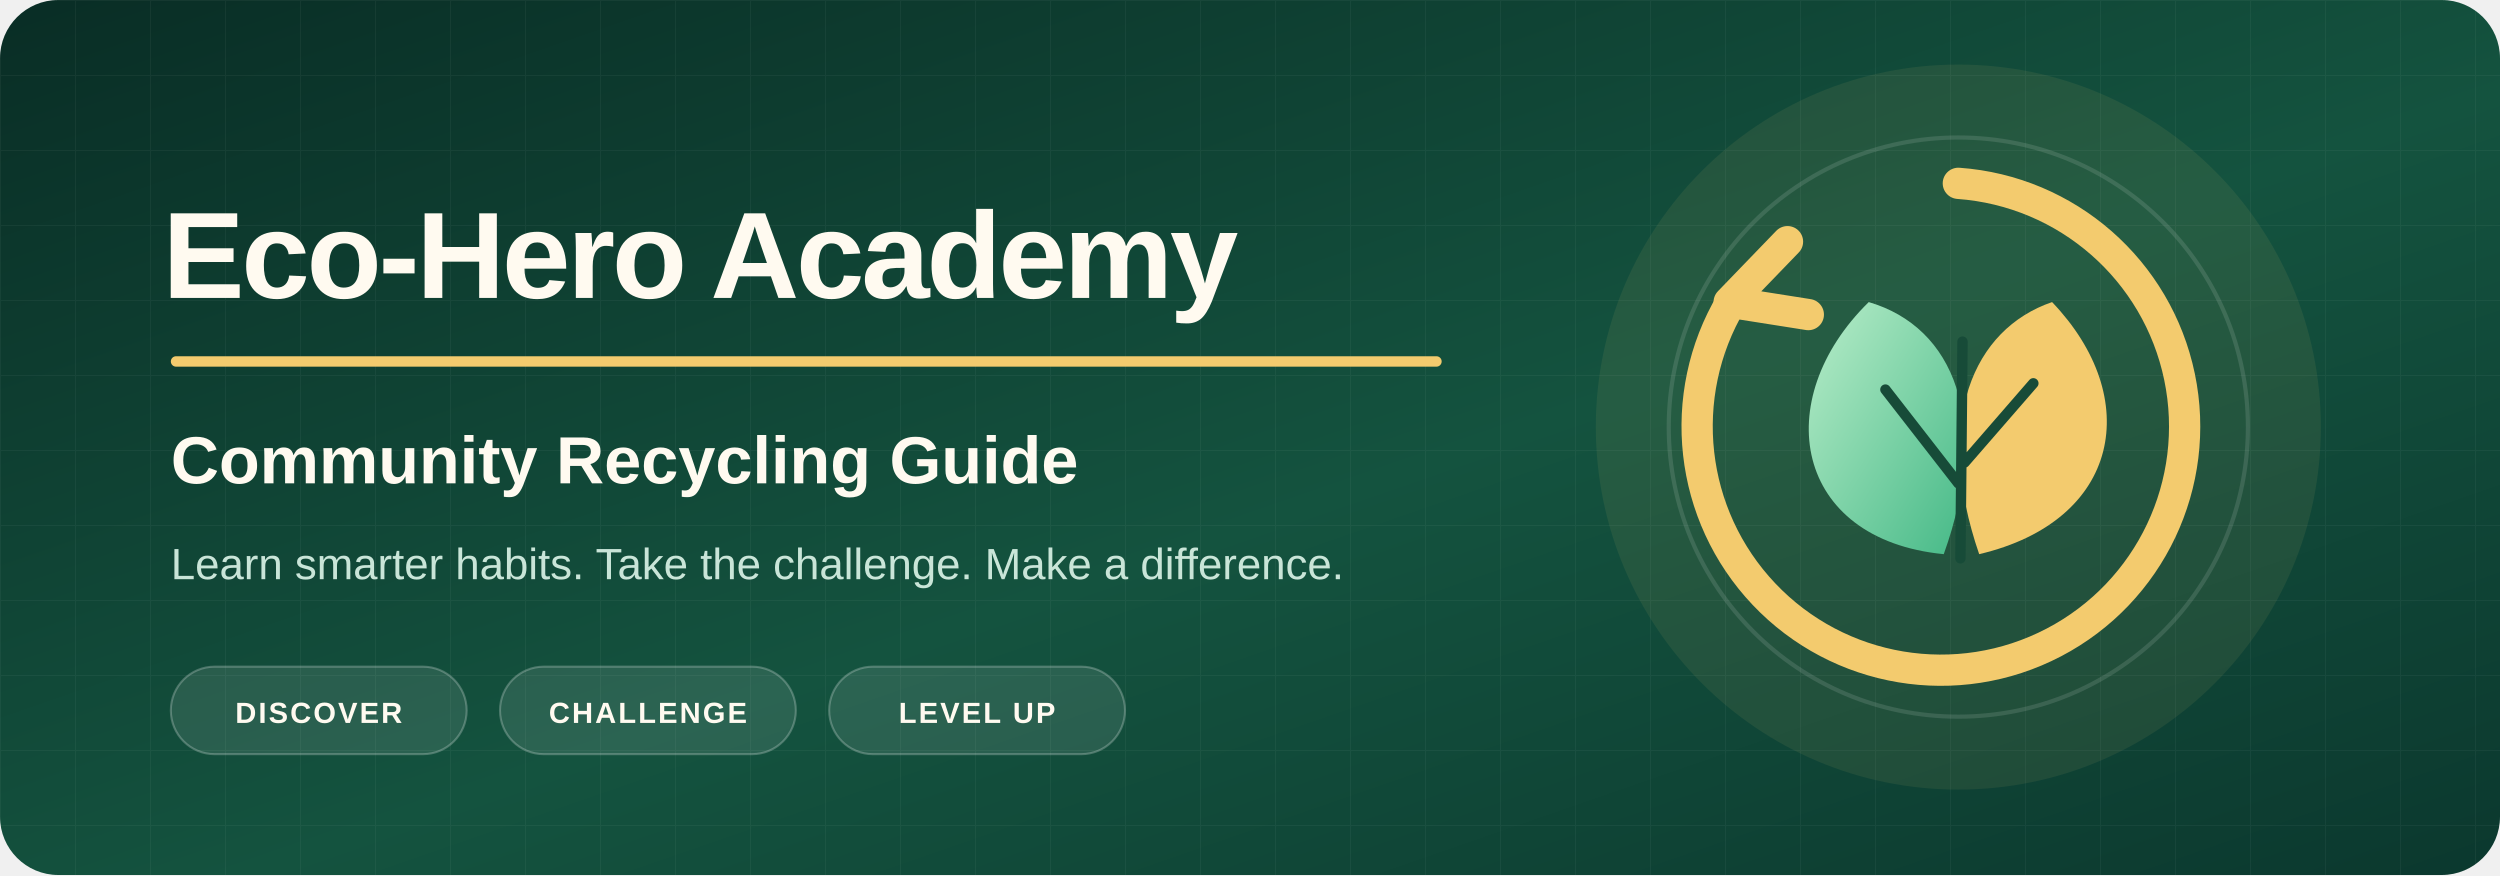
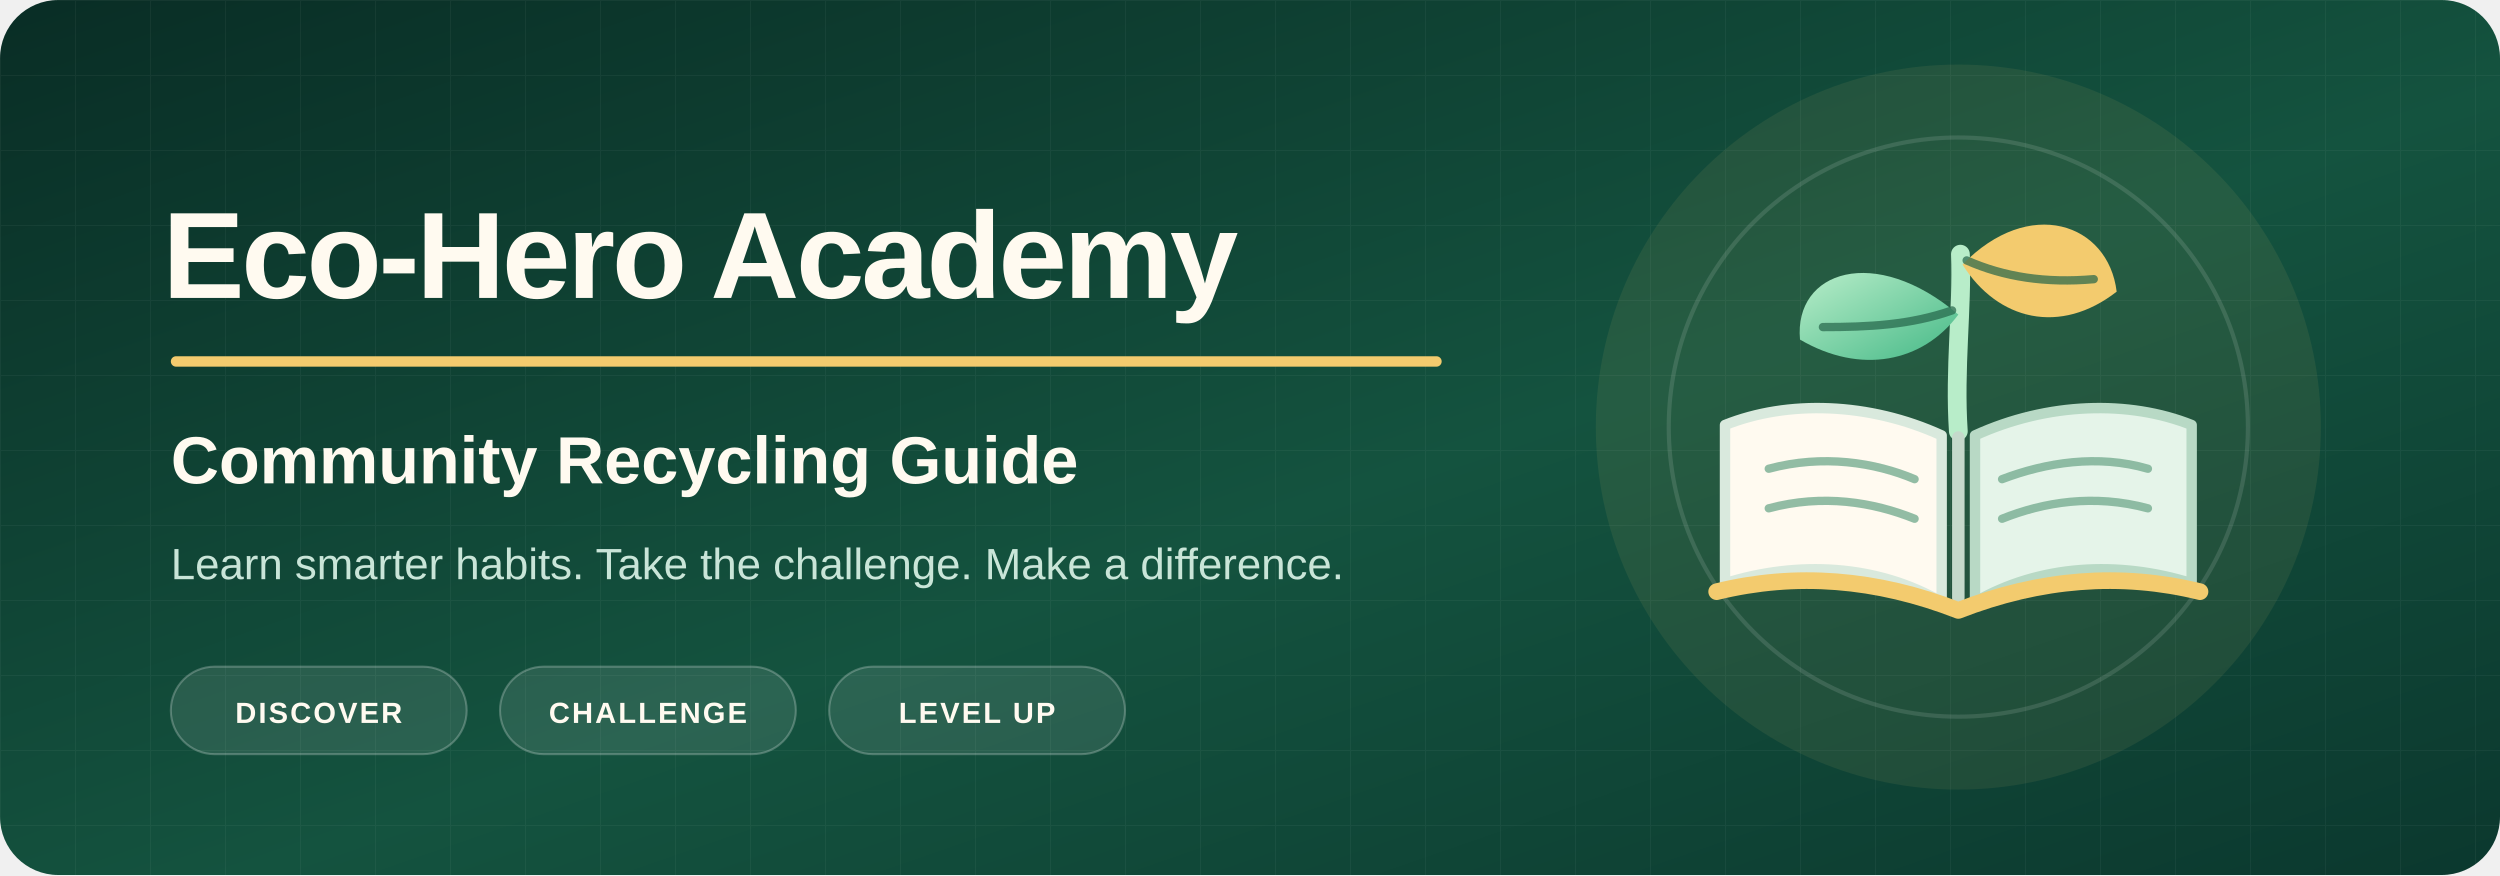
<svg xmlns="http://www.w3.org/2000/svg" width="1200" height="420" viewBox="0 0 1200 420" role="img" aria-labelledby="title desc">
  <defs>
    <linearGradient id="background" x1="0" y1="0" x2="1" y2="1">
      <stop offset="0" stop-color="#092d25" />
      <stop offset="0.55" stop-color="#14533f" />
      <stop offset="1" stop-color="#0b382e" />
    </linearGradient>
    <linearGradient id="leaf" x1="0" y1="0" x2="1" y2="1">
      <stop offset="0" stop-color="#b8edc9" />
      <stop offset="1" stop-color="#45b987" />
    </linearGradient>
    <pattern id="grid" width="36" height="36" patternUnits="userSpaceOnUse">
      <path d="M36 0H0V36" fill="none" stroke="#ffffff" stroke-opacity=".045" />
    </pattern>
  </defs>
  <rect width="1200" height="420" rx="28" fill="url(#background)" />
  <rect width="1200" height="420" rx="28" fill="url(#grid)" />
  <circle cx="940" cy="205" r="174" fill="#f4cf79" opacity=".08" />
  <circle cx="940" cy="205" r="139" fill="none" stroke="#ffffff" stroke-opacity=".12" stroke-width="2" />
-   <g fill="none" stroke-linecap="round" stroke-linejoin="round">
-     <path d="M 940 88 A 117 117 0 1 1 831 145" stroke="#f3cb6e" stroke-width="15" />
-     <path d="M 858 116 L 830 145 L 868 151" stroke="#f3cb6e" stroke-width="15" />
-   </g>
-   <g transform="translate(940 207)">
-     <path d="M -7 59 C -79 52 -91 -15 -43 -62 C -2 -50 16 -5 -7 59 Z" fill="url(#leaf)" />
-     <path d="M 10 59 C 78 43 89 -16 45 -62 C 7 -49 -12 -5 10 59 Z" fill="#f3cb6e" />
-     <path d="M 1 61 L 2 -43 M 0 25 L -35 -20 M 3 15 L 36 -23" fill="none" stroke="#174b38" stroke-width="5" stroke-linecap="round" />
+   <g transform="translate(940 205)" stroke-linecap="round" stroke-linejoin="round">
+     <path d="M0 2 C-2 -28 2 -57 1 -83" fill="none" stroke="#b8edc9" stroke-width="9" />
+     <path d="M0 -54 C-40 -88 -79 -75 -76 -42 C-47 -25 -17 -31 0 -54Z" fill="url(#leaf)" />
+     <path d="M2 -78 C34 -111 72 -98 76 -65 C49 -44 19 -51 2 -78Z" fill="#f3cb6e" />
+     <path d="M-65 -48 C-43 -48 -23 -49 -3 -56 M65 -71 C42 -69 22 -72 4 -80" fill="none" stroke="#236448" stroke-width="4" opacity=".7" />
+     <path d="M-8 4 C-43 -12 -82 -13 -112 -1 L-112 75 C-77 64 -39 66 -8 84Z" fill="#fffaf0" stroke="#d9e9dd" stroke-width="5" />
+     <path d="M8 4 C43 -12 82 -13 112 -1 L112 75 C77 64 39 66 8 84Z" fill="#e5f4e9" stroke="#b8d9c5" stroke-width="5" />
+     <path d="M0 5 L0 82" fill="none" stroke="#c5d9cb" stroke-width="6" />
+     <path d="M-91 20 C-65 13 -40 17 -21 25 M-91 39 C-65 32 -41 36 -21 44 M21 25 C42 17 67 13 91 20 M21 44 C41 36 65 32 91 39" fill="none" stroke="#77ad91" stroke-width="4" opacity=".8" />
+     <path d="M-116 79 Q-59 65 0 88 Q59 65 116 79" fill="none" stroke="#f3cb6e" stroke-width="8" />
  </g>
  <g font-family="Arial, Helvetica, sans-serif">
    <text x="78" y="143" fill="#fffaf0" font-size="59" font-weight="700" letter-spacing="-1.5">Eco-Hero Academy</text>
    <rect x="82" y="171" width="610" height="5" rx="2.5" fill="#f3cb6e" />
    <text x="82" y="232" fill="#fffaf0" font-size="32" font-weight="600">Community Recycling Guide</text>
    <text x="82" y="278" fill="#c9e5d8" font-size="21">Learn smarter habits. Take the challenge. Make a difference.</text>
    <g transform="translate(82 320)">
      <rect width="142" height="42" rx="21" fill="#ffffff" fill-opacity=".10" stroke="#ffffff" stroke-opacity=".24" />
      <text x="71" y="27" text-anchor="middle" fill="#fffaf0" font-size="14" font-weight="700" letter-spacing="1">DISCOVER</text>
      <rect x="158" width="142" height="42" rx="21" fill="#ffffff" fill-opacity=".10" stroke="#ffffff" stroke-opacity=".24" />
      <text x="229" y="27" text-anchor="middle" fill="#fffaf0" font-size="14" font-weight="700" letter-spacing="1">CHALLENGE</text>
      <rect x="316" width="142" height="42" rx="21" fill="#ffffff" fill-opacity=".10" stroke="#ffffff" stroke-opacity=".24" />
      <text x="387" y="27" text-anchor="middle" fill="#fffaf0" font-size="14" font-weight="700" letter-spacing="1">LEVEL UP</text>
    </g>
  </g>
</svg>
